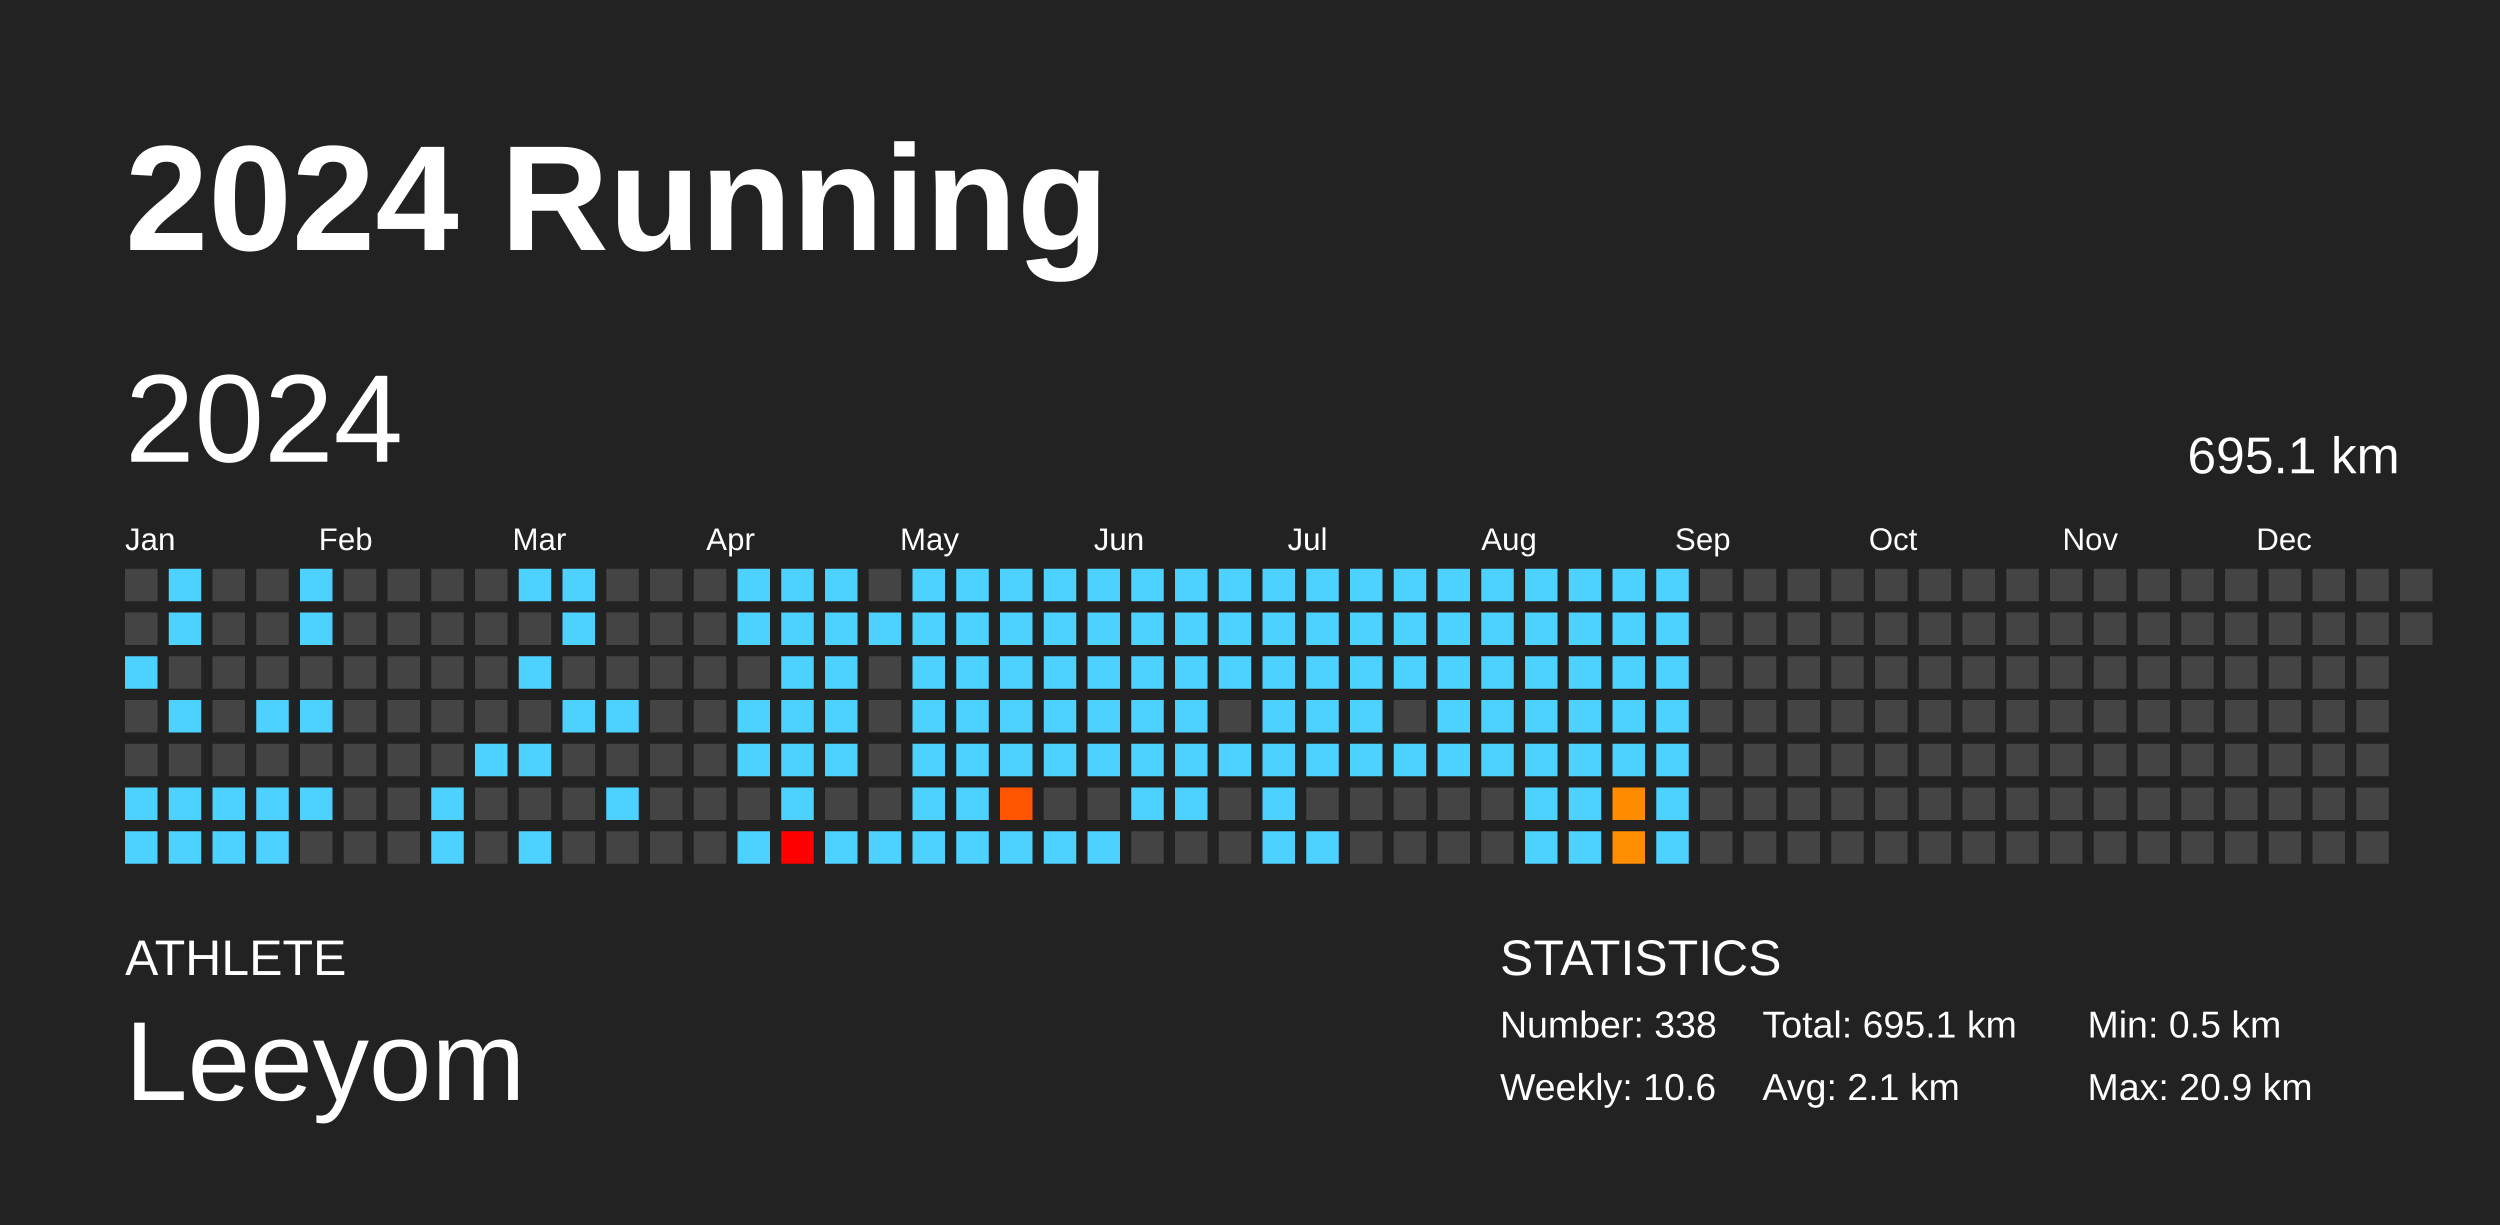
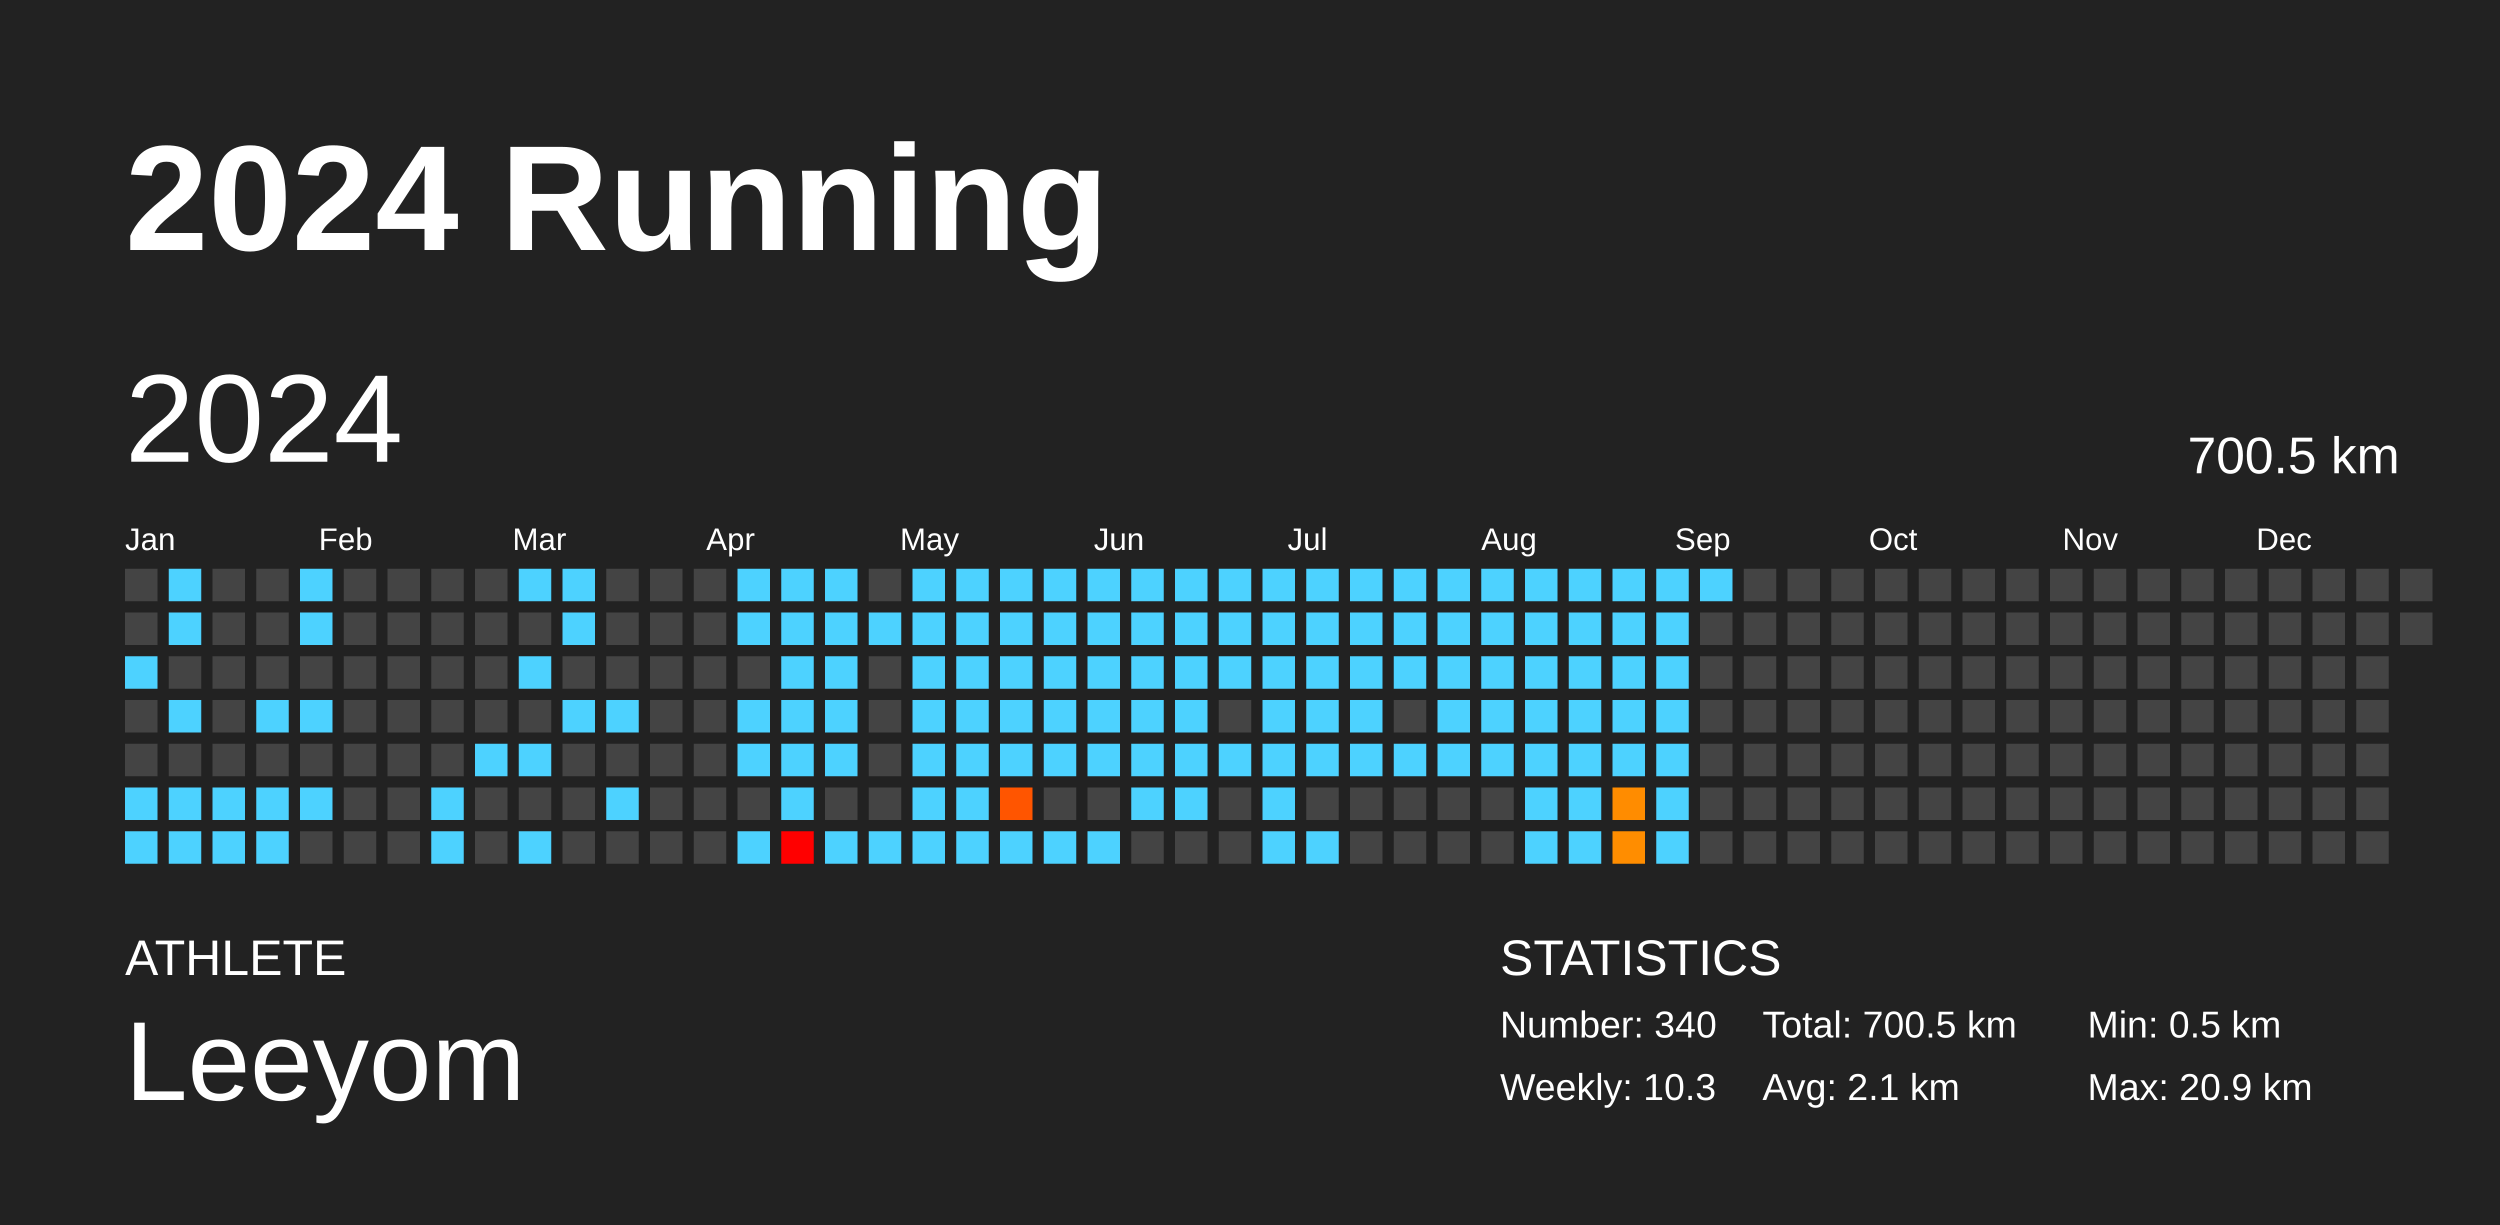
<svg xmlns="http://www.w3.org/2000/svg" baseProfile="full" height="98mm" version="1.1" viewBox="0,0,200,98" width="200mm">
  <defs />
  <rect fill="#222222" height="98" width="200" x="0" y="0" />
  <text fill="#FFFFFF" style="font-size:12px; font-family:Arial; font-weight:bold;" x="10" y="20">2024 Running</text>
  <text fill="#FFFFFF" style="font-size:4px; font-family:Arial" x="10" y="78">ATHLETE</text>
  <text fill="#FFFFFF" style="font-size:9px; font-family:Arial" x="10" y="88">Leeyom</text>
  <text fill="#FFFFFF" style="font-size:4px; font-family:Arial" x="120" y="78">STATISTICS</text>
-   <text fill="#FFFFFF" style="font-size:3px; font-family:Arial" x="120" y="83">Number: 338</text>
-   <text fill="#FFFFFF" style="font-size:3px; font-family:Arial" x="120" y="88">Weekly: 10.6</text>
-   <text fill="#FFFFFF" style="font-size:3px; font-family:Arial" x="141" y="83">Total: 695.1 km</text>
+   <text fill="#FFFFFF" style="font-size:3px; font-family:Arial" x="120" y="83">Number: 340</text>
+   <text fill="#FFFFFF" style="font-size:3px; font-family:Arial" x="120" y="88">Weekly: 10.3</text>
+   <text fill="#FFFFFF" style="font-size:3px; font-family:Arial" x="141" y="83">Total: 700.5 km</text>
  <text fill="#FFFFFF" style="font-size:3px; font-family:Arial" x="141" y="88">Avg: 2.1 km</text>
  <text fill="#FFFFFF" style="font-size:3px; font-family:Arial" x="167" y="83">Min: 0.5 km</text>
  <text fill="#FFFFFF" style="font-size:3px; font-family:Arial" x="167" y="88">Max: 20.9 km</text>
  <text dominant-baseline="hanging" fill="#FFFFFF" style="font-size:10.0px; font-family:Arial;" x="10" y="30">2024</text>
-   <text dominant-baseline="hanging" fill="#FFFFFF" style="font-size:4.125px; font-family:Arial;" x="175" y="35">695.1 km</text>
+   <text dominant-baseline="hanging" fill="#FFFFFF" style="font-size:4.125px; font-family:Arial;" x="175" y="35">700.5 km</text>
  <text fill="#FFFFFF" style="font-size:2.5px; font-family:Arial" x="10.0" y="44">Jan</text>
  <text fill="#FFFFFF" style="font-size:2.5px; font-family:Arial" x="25.5" y="44">Feb</text>
  <text fill="#FFFFFF" style="font-size:2.5px; font-family:Arial" x="41.0" y="44">Mar</text>
  <text fill="#FFFFFF" style="font-size:2.5px; font-family:Arial" x="56.5" y="44">Apr</text>
  <text fill="#FFFFFF" style="font-size:2.5px; font-family:Arial" x="72.0" y="44">May</text>
  <text fill="#FFFFFF" style="font-size:2.5px; font-family:Arial" x="87.5" y="44">Jun</text>
  <text fill="#FFFFFF" style="font-size:2.5px; font-family:Arial" x="103.0" y="44">Jul</text>
  <text fill="#FFFFFF" style="font-size:2.5px; font-family:Arial" x="118.5" y="44">Aug</text>
  <text fill="#FFFFFF" style="font-size:2.5px; font-family:Arial" x="134.0" y="44">Sep</text>
  <text fill="#FFFFFF" style="font-size:2.5px; font-family:Arial" x="149.5" y="44">Oct</text>
  <text fill="#FFFFFF" style="font-size:2.5px; font-family:Arial" x="165.0" y="44">Nov</text>
  <text fill="#FFFFFF" style="font-size:2.5px; font-family:Arial" x="180.5" y="44">Dec</text>
  <rect fill="#444444" height="2.6" width="2.6" x="10.0" y="45.5" />
  <rect fill="#444444" height="2.6" width="2.6" x="10.0" y="49.0" />
  <rect fill="#4dd2ff" height="2.6" width="2.6" x="10.0" y="52.5" />
  <rect fill="#444444" height="2.6" width="2.6" x="10.0" y="56.0" />
  <rect fill="#444444" height="2.6" width="2.6" x="10.0" y="59.5" />
  <rect fill="#4dd2ff" height="2.6" width="2.6" x="10.0" y="63.0" />
  <rect fill="#4dd2ff" height="2.6" width="2.6" x="10.0" y="66.5" />
  <rect fill="#4dd2ff" height="2.6" width="2.6" x="13.5" y="45.5" />
  <rect fill="#4dd2ff" height="2.6" width="2.6" x="13.5" y="49.0" />
  <rect fill="#444444" height="2.6" width="2.6" x="13.5" y="52.5" />
  <rect fill="#4dd2ff" height="2.6" width="2.6" x="13.5" y="56.0" />
  <rect fill="#444444" height="2.6" width="2.6" x="13.5" y="59.5" />
  <rect fill="#4dd2ff" height="2.6" width="2.6" x="13.5" y="63.0" />
  <rect fill="#4dd2ff" height="2.6" width="2.6" x="13.5" y="66.5" />
  <rect fill="#444444" height="2.6" width="2.6" x="17.0" y="45.5" />
  <rect fill="#444444" height="2.6" width="2.6" x="17.0" y="49.0" />
  <rect fill="#444444" height="2.6" width="2.6" x="17.0" y="52.5" />
  <rect fill="#444444" height="2.6" width="2.6" x="17.0" y="56.0" />
  <rect fill="#444444" height="2.6" width="2.6" x="17.0" y="59.5" />
  <rect fill="#4dd2ff" height="2.6" width="2.6" x="17.0" y="63.0" />
  <rect fill="#4dd2ff" height="2.6" width="2.6" x="17.0" y="66.5" />
  <rect fill="#444444" height="2.6" width="2.6" x="20.5" y="45.5" />
  <rect fill="#444444" height="2.6" width="2.6" x="20.5" y="49.0" />
  <rect fill="#444444" height="2.6" width="2.6" x="20.5" y="52.5" />
  <rect fill="#4dd2ff" height="2.6" width="2.6" x="20.5" y="56.0" />
  <rect fill="#444444" height="2.6" width="2.6" x="20.5" y="59.5" />
  <rect fill="#4dd2ff" height="2.6" width="2.6" x="20.5" y="63.0" />
  <rect fill="#4dd2ff" height="2.6" width="2.6" x="20.5" y="66.5" />
  <rect fill="#4dd2ff" height="2.6" width="2.6" x="24.0" y="45.5" />
  <rect fill="#4dd2ff" height="2.6" width="2.6" x="24.0" y="49.0" />
  <rect fill="#444444" height="2.6" width="2.6" x="24.0" y="52.5" />
  <rect fill="#4dd2ff" height="2.6" width="2.6" x="24.0" y="56.0" />
  <rect fill="#444444" height="2.6" width="2.6" x="24.0" y="59.5" />
  <rect fill="#4dd2ff" height="2.6" width="2.6" x="24.0" y="63.0" />
  <rect fill="#444444" height="2.6" width="2.6" x="24.0" y="66.5" />
  <rect fill="#444444" height="2.6" width="2.6" x="27.5" y="45.5" />
  <rect fill="#444444" height="2.6" width="2.6" x="27.5" y="49.0" />
  <rect fill="#444444" height="2.6" width="2.6" x="27.5" y="52.5" />
  <rect fill="#444444" height="2.6" width="2.6" x="27.5" y="56.0" />
  <rect fill="#444444" height="2.6" width="2.6" x="27.5" y="59.5" />
  <rect fill="#444444" height="2.6" width="2.6" x="27.5" y="63.0" />
  <rect fill="#444444" height="2.6" width="2.6" x="27.5" y="66.5" />
  <rect fill="#444444" height="2.6" width="2.6" x="31.0" y="45.5" />
  <rect fill="#444444" height="2.6" width="2.6" x="31.0" y="49.0" />
  <rect fill="#444444" height="2.6" width="2.6" x="31.0" y="52.5" />
  <rect fill="#444444" height="2.6" width="2.6" x="31.0" y="56.0" />
  <rect fill="#444444" height="2.6" width="2.6" x="31.0" y="59.5" />
  <rect fill="#444444" height="2.6" width="2.6" x="31.0" y="63.0" />
  <rect fill="#444444" height="2.6" width="2.6" x="31.0" y="66.5" />
  <rect fill="#444444" height="2.6" width="2.6" x="34.5" y="45.5" />
  <rect fill="#444444" height="2.6" width="2.6" x="34.5" y="49.0" />
  <rect fill="#444444" height="2.6" width="2.6" x="34.5" y="52.5" />
  <rect fill="#444444" height="2.6" width="2.6" x="34.5" y="56.0" />
  <rect fill="#444444" height="2.6" width="2.6" x="34.5" y="59.5" />
  <rect fill="#4dd2ff" height="2.6" width="2.6" x="34.5" y="63.0" />
  <rect fill="#4dd2ff" height="2.6" width="2.6" x="34.5" y="66.5" />
  <rect fill="#444444" height="2.6" width="2.6" x="38.0" y="45.5" />
  <rect fill="#444444" height="2.6" width="2.6" x="38.0" y="49.0" />
  <rect fill="#444444" height="2.6" width="2.6" x="38.0" y="52.5" />
  <rect fill="#444444" height="2.6" width="2.6" x="38.0" y="56.0" />
  <rect fill="#4dd2ff" height="2.6" width="2.6" x="38.0" y="59.5" />
  <rect fill="#444444" height="2.6" width="2.6" x="38.0" y="63.0" />
  <rect fill="#444444" height="2.6" width="2.6" x="38.0" y="66.5" />
  <rect fill="#4dd2ff" height="2.6" width="2.6" x="41.5" y="45.5" />
  <rect fill="#444444" height="2.6" width="2.6" x="41.5" y="49.0" />
  <rect fill="#4dd2ff" height="2.6" width="2.6" x="41.5" y="52.5" />
  <rect fill="#444444" height="2.6" width="2.6" x="41.5" y="56.0" />
  <rect fill="#4dd2ff" height="2.6" width="2.6" x="41.5" y="59.5" />
  <rect fill="#444444" height="2.6" width="2.6" x="41.5" y="63.0" />
  <rect fill="#4dd2ff" height="2.6" width="2.6" x="41.5" y="66.5" />
  <rect fill="#4dd2ff" height="2.6" width="2.6" x="45.0" y="45.5" />
  <rect fill="#4dd2ff" height="2.6" width="2.6" x="45.0" y="49.0" />
  <rect fill="#444444" height="2.6" width="2.6" x="45.0" y="52.5" />
  <rect fill="#4dd2ff" height="2.6" width="2.6" x="45.0" y="56.0" />
  <rect fill="#444444" height="2.6" width="2.6" x="45.0" y="59.5" />
  <rect fill="#444444" height="2.6" width="2.6" x="45.0" y="63.0" />
  <rect fill="#444444" height="2.6" width="2.6" x="45.0" y="66.5" />
  <rect fill="#444444" height="2.6" width="2.6" x="48.5" y="45.5" />
  <rect fill="#444444" height="2.6" width="2.6" x="48.5" y="49.0" />
  <rect fill="#444444" height="2.6" width="2.6" x="48.5" y="52.5" />
  <rect fill="#4dd2ff" height="2.6" width="2.6" x="48.5" y="56.0" />
  <rect fill="#444444" height="2.6" width="2.6" x="48.5" y="59.5" />
  <rect fill="#4dd2ff" height="2.6" width="2.6" x="48.5" y="63.0" />
  <rect fill="#444444" height="2.6" width="2.6" x="48.5" y="66.5" />
  <rect fill="#444444" height="2.6" width="2.6" x="52.0" y="45.5" />
  <rect fill="#444444" height="2.6" width="2.6" x="52.0" y="49.0" />
  <rect fill="#444444" height="2.6" width="2.6" x="52.0" y="52.5" />
  <rect fill="#444444" height="2.6" width="2.6" x="52.0" y="56.0" />
  <rect fill="#444444" height="2.6" width="2.6" x="52.0" y="59.5" />
  <rect fill="#444444" height="2.6" width="2.6" x="52.0" y="63.0" />
  <rect fill="#444444" height="2.6" width="2.6" x="52.0" y="66.5" />
  <rect fill="#444444" height="2.6" width="2.6" x="55.5" y="45.5" />
  <rect fill="#444444" height="2.6" width="2.6" x="55.5" y="49.0" />
  <rect fill="#444444" height="2.6" width="2.6" x="55.5" y="52.5" />
  <rect fill="#444444" height="2.6" width="2.6" x="55.5" y="56.0" />
  <rect fill="#444444" height="2.6" width="2.6" x="55.5" y="59.5" />
  <rect fill="#444444" height="2.6" width="2.6" x="55.5" y="63.0" />
  <rect fill="#444444" height="2.6" width="2.6" x="55.5" y="66.5" />
  <rect fill="#4dd2ff" height="2.6" width="2.6" x="59.0" y="45.5" />
  <rect fill="#4dd2ff" height="2.6" width="2.6" x="59.0" y="49.0" />
  <rect fill="#444444" height="2.6" width="2.6" x="59.0" y="52.5" />
  <rect fill="#4dd2ff" height="2.6" width="2.6" x="59.0" y="56.0" />
  <rect fill="#4dd2ff" height="2.6" width="2.6" x="59.0" y="59.5" />
  <rect fill="#444444" height="2.6" width="2.6" x="59.0" y="63.0" />
  <rect fill="#4dd2ff" height="2.6" width="2.6" x="59.0" y="66.5" />
  <rect fill="#4dd2ff" height="2.6" width="2.6" x="62.5" y="45.5" />
  <rect fill="#4dd2ff" height="2.6" width="2.6" x="62.5" y="49.0" />
  <rect fill="#4dd2ff" height="2.6" width="2.6" x="62.5" y="52.5" />
  <rect fill="#4dd2ff" height="2.6" width="2.6" x="62.5" y="56.0" />
  <rect fill="#4dd2ff" height="2.6" width="2.6" x="62.5" y="59.5" />
  <rect fill="#4dd2ff" height="2.6" width="2.6" x="62.5" y="63.0" />
  <rect fill="red" height="2.6" width="2.6" x="62.5" y="66.5" />
  <rect fill="#4dd2ff" height="2.6" width="2.6" x="66.0" y="45.5" />
  <rect fill="#4dd2ff" height="2.6" width="2.6" x="66.0" y="49.0" />
  <rect fill="#4dd2ff" height="2.6" width="2.6" x="66.0" y="52.5" />
  <rect fill="#4dd2ff" height="2.6" width="2.6" x="66.0" y="56.0" />
  <rect fill="#4dd2ff" height="2.6" width="2.6" x="66.0" y="59.5" />
  <rect fill="#444444" height="2.6" width="2.6" x="66.0" y="63.0" />
  <rect fill="#4dd2ff" height="2.6" width="2.6" x="66.0" y="66.5" />
  <rect fill="#444444" height="2.6" width="2.6" x="69.5" y="45.5" />
  <rect fill="#4dd2ff" height="2.6" width="2.6" x="69.5" y="49.0" />
  <rect fill="#444444" height="2.6" width="2.6" x="69.5" y="52.5" />
  <rect fill="#444444" height="2.6" width="2.6" x="69.5" y="56.0" />
  <rect fill="#444444" height="2.6" width="2.6" x="69.5" y="59.5" />
  <rect fill="#444444" height="2.6" width="2.6" x="69.5" y="63.0" />
  <rect fill="#4dd2ff" height="2.6" width="2.6" x="69.5" y="66.5" />
  <rect fill="#4dd2ff" height="2.6" width="2.6" x="73.0" y="45.5" />
  <rect fill="#4dd2ff" height="2.6" width="2.6" x="73.0" y="49.0" />
  <rect fill="#4dd2ff" height="2.6" width="2.6" x="73.0" y="52.5" />
  <rect fill="#4dd2ff" height="2.6" width="2.6" x="73.0" y="56.0" />
  <rect fill="#4dd2ff" height="2.6" width="2.6" x="73.0" y="59.5" />
  <rect fill="#4dd2ff" height="2.6" width="2.6" x="73.0" y="63.0" />
  <rect fill="#4dd2ff" height="2.6" width="2.6" x="73.0" y="66.5" />
  <rect fill="#4dd2ff" height="2.6" width="2.6" x="76.5" y="45.5" />
  <rect fill="#4dd2ff" height="2.6" width="2.6" x="76.5" y="49.0" />
  <rect fill="#4dd2ff" height="2.6" width="2.6" x="76.5" y="52.5" />
  <rect fill="#4dd2ff" height="2.6" width="2.6" x="76.5" y="56.0" />
  <rect fill="#4dd2ff" height="2.6" width="2.6" x="76.5" y="59.5" />
  <rect fill="#4dd2ff" height="2.6" width="2.6" x="76.5" y="63.0" />
  <rect fill="#4dd2ff" height="2.6" width="2.6" x="76.5" y="66.5" />
  <rect fill="#4dd2ff" height="2.6" width="2.6" x="80.0" y="45.5" />
  <rect fill="#4dd2ff" height="2.6" width="2.6" x="80.0" y="49.0" />
  <rect fill="#4dd2ff" height="2.6" width="2.6" x="80.0" y="52.5" />
  <rect fill="#4dd2ff" height="2.6" width="2.6" x="80.0" y="56.0" />
  <rect fill="#4dd2ff" height="2.6" width="2.6" x="80.0" y="59.5" />
  <rect fill="#ff5500" height="2.6" width="2.6" x="80.0" y="63.0" />
  <rect fill="#4dd2ff" height="2.6" width="2.6" x="80.0" y="66.5" />
  <rect fill="#4dd2ff" height="2.6" width="2.6" x="83.5" y="45.5" />
  <rect fill="#4dd2ff" height="2.6" width="2.6" x="83.5" y="49.0" />
  <rect fill="#4dd2ff" height="2.6" width="2.6" x="83.5" y="52.5" />
  <rect fill="#4dd2ff" height="2.6" width="2.6" x="83.5" y="56.0" />
  <rect fill="#4dd2ff" height="2.6" width="2.6" x="83.5" y="59.5" />
  <rect fill="#444444" height="2.6" width="2.6" x="83.5" y="63.0" />
  <rect fill="#4dd2ff" height="2.6" width="2.6" x="83.5" y="66.5" />
  <rect fill="#4dd2ff" height="2.6" width="2.6" x="87.0" y="45.5" />
  <rect fill="#4dd2ff" height="2.6" width="2.6" x="87.0" y="49.0" />
  <rect fill="#4dd2ff" height="2.6" width="2.6" x="87.0" y="52.5" />
  <rect fill="#4dd2ff" height="2.6" width="2.6" x="87.0" y="56.0" />
  <rect fill="#4dd2ff" height="2.6" width="2.6" x="87.0" y="59.5" />
  <rect fill="#444444" height="2.6" width="2.6" x="87.0" y="63.0" />
  <rect fill="#4dd2ff" height="2.6" width="2.6" x="87.0" y="66.5" />
  <rect fill="#4dd2ff" height="2.6" width="2.6" x="90.5" y="45.5" />
  <rect fill="#4dd2ff" height="2.6" width="2.6" x="90.5" y="49.0" />
  <rect fill="#4dd2ff" height="2.6" width="2.6" x="90.5" y="52.5" />
  <rect fill="#4dd2ff" height="2.6" width="2.6" x="90.5" y="56.0" />
  <rect fill="#4dd2ff" height="2.6" width="2.6" x="90.5" y="59.5" />
  <rect fill="#4dd2ff" height="2.6" width="2.6" x="90.5" y="63.0" />
  <rect fill="#444444" height="2.6" width="2.6" x="90.5" y="66.5" />
  <rect fill="#4dd2ff" height="2.6" width="2.6" x="94.0" y="45.5" />
  <rect fill="#4dd2ff" height="2.6" width="2.6" x="94.0" y="49.0" />
  <rect fill="#4dd2ff" height="2.6" width="2.6" x="94.0" y="52.5" />
  <rect fill="#4dd2ff" height="2.6" width="2.6" x="94.0" y="56.0" />
  <rect fill="#4dd2ff" height="2.6" width="2.6" x="94.0" y="59.5" />
  <rect fill="#4dd2ff" height="2.6" width="2.6" x="94.0" y="63.0" />
  <rect fill="#444444" height="2.6" width="2.6" x="94.0" y="66.5" />
  <rect fill="#4dd2ff" height="2.6" width="2.6" x="97.5" y="45.5" />
  <rect fill="#4dd2ff" height="2.6" width="2.6" x="97.5" y="49.0" />
  <rect fill="#4dd2ff" height="2.6" width="2.6" x="97.5" y="52.5" />
  <rect fill="#444444" height="2.6" width="2.6" x="97.5" y="56.0" />
  <rect fill="#4dd2ff" height="2.6" width="2.6" x="97.5" y="59.5" />
  <rect fill="#444444" height="2.6" width="2.6" x="97.5" y="63.0" />
  <rect fill="#444444" height="2.6" width="2.6" x="97.5" y="66.5" />
  <rect fill="#4dd2ff" height="2.6" width="2.6" x="101.0" y="45.5" />
  <rect fill="#4dd2ff" height="2.6" width="2.6" x="101.0" y="49.0" />
  <rect fill="#4dd2ff" height="2.6" width="2.6" x="101.0" y="52.5" />
  <rect fill="#4dd2ff" height="2.6" width="2.6" x="101.0" y="56.0" />
  <rect fill="#4dd2ff" height="2.6" width="2.6" x="101.0" y="59.5" />
  <rect fill="#4dd2ff" height="2.6" width="2.6" x="101.0" y="63.0" />
  <rect fill="#4dd2ff" height="2.6" width="2.6" x="101.0" y="66.5" />
  <rect fill="#4dd2ff" height="2.6" width="2.6" x="104.5" y="45.5" />
  <rect fill="#4dd2ff" height="2.6" width="2.6" x="104.5" y="49.0" />
  <rect fill="#4dd2ff" height="2.6" width="2.6" x="104.5" y="52.5" />
  <rect fill="#4dd2ff" height="2.6" width="2.6" x="104.5" y="56.0" />
  <rect fill="#4dd2ff" height="2.6" width="2.6" x="104.5" y="59.5" />
  <rect fill="#444444" height="2.6" width="2.6" x="104.5" y="63.0" />
  <rect fill="#4dd2ff" height="2.6" width="2.6" x="104.5" y="66.5" />
  <rect fill="#4dd2ff" height="2.6" width="2.6" x="108.0" y="45.5" />
  <rect fill="#4dd2ff" height="2.6" width="2.6" x="108.0" y="49.0" />
  <rect fill="#4dd2ff" height="2.6" width="2.6" x="108.0" y="52.5" />
  <rect fill="#4dd2ff" height="2.6" width="2.6" x="108.0" y="56.0" />
  <rect fill="#4dd2ff" height="2.6" width="2.6" x="108.0" y="59.5" />
  <rect fill="#444444" height="2.6" width="2.6" x="108.0" y="63.0" />
  <rect fill="#444444" height="2.6" width="2.6" x="108.0" y="66.5" />
  <rect fill="#4dd2ff" height="2.6" width="2.6" x="111.5" y="45.5" />
  <rect fill="#4dd2ff" height="2.6" width="2.6" x="111.5" y="49.0" />
  <rect fill="#4dd2ff" height="2.6" width="2.6" x="111.5" y="52.5" />
  <rect fill="#444444" height="2.6" width="2.6" x="111.5" y="56.0" />
  <rect fill="#4dd2ff" height="2.6" width="2.6" x="111.5" y="59.5" />
  <rect fill="#444444" height="2.6" width="2.6" x="111.5" y="63.0" />
  <rect fill="#444444" height="2.6" width="2.6" x="111.5" y="66.5" />
  <rect fill="#4dd2ff" height="2.6" width="2.6" x="115.0" y="45.5" />
  <rect fill="#4dd2ff" height="2.6" width="2.6" x="115.0" y="49.0" />
  <rect fill="#4dd2ff" height="2.6" width="2.6" x="115.0" y="52.5" />
  <rect fill="#4dd2ff" height="2.6" width="2.6" x="115.0" y="56.0" />
  <rect fill="#4dd2ff" height="2.6" width="2.6" x="115.0" y="59.5" />
  <rect fill="#444444" height="2.6" width="2.6" x="115.0" y="63.0" />
  <rect fill="#444444" height="2.6" width="2.6" x="115.0" y="66.5" />
  <rect fill="#4dd2ff" height="2.6" width="2.6" x="118.5" y="45.5" />
  <rect fill="#4dd2ff" height="2.6" width="2.6" x="118.5" y="49.0" />
  <rect fill="#4dd2ff" height="2.6" width="2.6" x="118.5" y="52.5" />
  <rect fill="#4dd2ff" height="2.6" width="2.6" x="118.5" y="56.0" />
  <rect fill="#4dd2ff" height="2.6" width="2.6" x="118.5" y="59.5" />
  <rect fill="#444444" height="2.6" width="2.6" x="118.5" y="63.0" />
  <rect fill="#444444" height="2.6" width="2.6" x="118.5" y="66.5" />
  <rect fill="#4dd2ff" height="2.6" width="2.6" x="122.0" y="45.5" />
  <rect fill="#4dd2ff" height="2.6" width="2.6" x="122.0" y="49.0" />
  <rect fill="#4dd2ff" height="2.6" width="2.6" x="122.0" y="52.5" />
  <rect fill="#4dd2ff" height="2.6" width="2.6" x="122.0" y="56.0" />
  <rect fill="#4dd2ff" height="2.6" width="2.6" x="122.0" y="59.5" />
  <rect fill="#4dd2ff" height="2.6" width="2.6" x="122.0" y="63.0" />
  <rect fill="#4dd2ff" height="2.6" width="2.6" x="122.0" y="66.5" />
  <rect fill="#4dd2ff" height="2.6" width="2.6" x="125.5" y="45.5" />
  <rect fill="#4dd2ff" height="2.6" width="2.6" x="125.5" y="49.0" />
  <rect fill="#4dd2ff" height="2.6" width="2.6" x="125.5" y="52.5" />
  <rect fill="#4dd2ff" height="2.6" width="2.6" x="125.5" y="56.0" />
  <rect fill="#4dd2ff" height="2.6" width="2.6" x="125.5" y="59.5" />
  <rect fill="#4dd2ff" height="2.6" width="2.6" x="125.5" y="63.0" />
  <rect fill="#4dd2ff" height="2.6" width="2.6" x="125.5" y="66.5" />
  <rect fill="#4dd2ff" height="2.6" width="2.6" x="129.0" y="45.5" />
  <rect fill="#4dd2ff" height="2.6" width="2.6" x="129.0" y="49.0" />
  <rect fill="#4dd2ff" height="2.6" width="2.6" x="129.0" y="52.5" />
  <rect fill="#4dd2ff" height="2.6" width="2.6" x="129.0" y="56.0" />
  <rect fill="#4dd2ff" height="2.6" width="2.6" x="129.0" y="59.5" />
  <rect fill="#ff8c00" height="2.6" width="2.6" x="129.0" y="63.0" />
  <rect fill="#ff8d00" height="2.6" width="2.6" x="129.0" y="66.5" />
  <rect fill="#4dd2ff" height="2.6" width="2.6" x="132.5" y="45.5" />
  <rect fill="#4dd2ff" height="2.6" width="2.6" x="132.5" y="49.0" />
  <rect fill="#4dd2ff" height="2.6" width="2.6" x="132.5" y="52.5" />
  <rect fill="#4dd2ff" height="2.6" width="2.6" x="132.5" y="56.0" />
  <rect fill="#4dd2ff" height="2.6" width="2.6" x="132.5" y="59.5" />
  <rect fill="#4dd2ff" height="2.6" width="2.6" x="132.5" y="63.0" />
  <rect fill="#4dd2ff" height="2.6" width="2.6" x="132.5" y="66.5" />
-   <rect fill="#444444" height="2.6" width="2.6" x="136.0" y="45.5" />
+   <rect fill="#4dd2ff" height="2.6" width="2.6" x="136.0" y="45.5" />
  <rect fill="#444444" height="2.6" width="2.6" x="136.0" y="49.0" />
  <rect fill="#444444" height="2.6" width="2.6" x="136.0" y="52.5" />
  <rect fill="#444444" height="2.6" width="2.6" x="136.0" y="56.0" />
  <rect fill="#444444" height="2.6" width="2.6" x="136.0" y="59.5" />
  <rect fill="#444444" height="2.6" width="2.6" x="136.0" y="63.0" />
  <rect fill="#444444" height="2.6" width="2.6" x="136.0" y="66.5" />
  <rect fill="#444444" height="2.6" width="2.6" x="139.5" y="45.5" />
  <rect fill="#444444" height="2.6" width="2.6" x="139.5" y="49.0" />
  <rect fill="#444444" height="2.6" width="2.6" x="139.5" y="52.5" />
  <rect fill="#444444" height="2.6" width="2.6" x="139.5" y="56.0" />
  <rect fill="#444444" height="2.6" width="2.6" x="139.5" y="59.5" />
  <rect fill="#444444" height="2.6" width="2.6" x="139.5" y="63.0" />
  <rect fill="#444444" height="2.6" width="2.6" x="139.5" y="66.5" />
  <rect fill="#444444" height="2.6" width="2.6" x="143.0" y="45.5" />
  <rect fill="#444444" height="2.6" width="2.6" x="143.0" y="49.0" />
  <rect fill="#444444" height="2.6" width="2.6" x="143.0" y="52.5" />
  <rect fill="#444444" height="2.6" width="2.6" x="143.0" y="56.0" />
  <rect fill="#444444" height="2.6" width="2.6" x="143.0" y="59.5" />
  <rect fill="#444444" height="2.6" width="2.6" x="143.0" y="63.0" />
  <rect fill="#444444" height="2.6" width="2.6" x="143.0" y="66.5" />
  <rect fill="#444444" height="2.6" width="2.6" x="146.5" y="45.5" />
  <rect fill="#444444" height="2.6" width="2.6" x="146.5" y="49.0" />
  <rect fill="#444444" height="2.6" width="2.6" x="146.5" y="52.5" />
  <rect fill="#444444" height="2.6" width="2.6" x="146.5" y="56.0" />
  <rect fill="#444444" height="2.6" width="2.6" x="146.5" y="59.5" />
  <rect fill="#444444" height="2.6" width="2.6" x="146.5" y="63.0" />
  <rect fill="#444444" height="2.6" width="2.6" x="146.5" y="66.5" />
  <rect fill="#444444" height="2.6" width="2.6" x="150.0" y="45.5" />
  <rect fill="#444444" height="2.6" width="2.6" x="150.0" y="49.0" />
  <rect fill="#444444" height="2.6" width="2.6" x="150.0" y="52.5" />
  <rect fill="#444444" height="2.6" width="2.6" x="150.0" y="56.0" />
  <rect fill="#444444" height="2.6" width="2.6" x="150.0" y="59.5" />
  <rect fill="#444444" height="2.6" width="2.6" x="150.0" y="63.0" />
  <rect fill="#444444" height="2.6" width="2.6" x="150.0" y="66.5" />
  <rect fill="#444444" height="2.6" width="2.6" x="153.5" y="45.5" />
  <rect fill="#444444" height="2.6" width="2.6" x="153.5" y="49.0" />
  <rect fill="#444444" height="2.6" width="2.6" x="153.5" y="52.5" />
  <rect fill="#444444" height="2.6" width="2.6" x="153.5" y="56.0" />
  <rect fill="#444444" height="2.6" width="2.6" x="153.5" y="59.5" />
  <rect fill="#444444" height="2.6" width="2.6" x="153.5" y="63.0" />
  <rect fill="#444444" height="2.6" width="2.6" x="153.5" y="66.5" />
  <rect fill="#444444" height="2.6" width="2.6" x="157.0" y="45.5" />
  <rect fill="#444444" height="2.6" width="2.6" x="157.0" y="49.0" />
  <rect fill="#444444" height="2.6" width="2.6" x="157.0" y="52.5" />
  <rect fill="#444444" height="2.6" width="2.6" x="157.0" y="56.0" />
  <rect fill="#444444" height="2.6" width="2.6" x="157.0" y="59.5" />
  <rect fill="#444444" height="2.6" width="2.6" x="157.0" y="63.0" />
  <rect fill="#444444" height="2.6" width="2.6" x="157.0" y="66.5" />
  <rect fill="#444444" height="2.6" width="2.6" x="160.5" y="45.5" />
  <rect fill="#444444" height="2.6" width="2.6" x="160.5" y="49.0" />
  <rect fill="#444444" height="2.6" width="2.6" x="160.5" y="52.5" />
  <rect fill="#444444" height="2.6" width="2.6" x="160.5" y="56.0" />
  <rect fill="#444444" height="2.6" width="2.6" x="160.5" y="59.5" />
  <rect fill="#444444" height="2.6" width="2.6" x="160.5" y="63.0" />
  <rect fill="#444444" height="2.6" width="2.6" x="160.5" y="66.5" />
  <rect fill="#444444" height="2.6" width="2.6" x="164.0" y="45.5" />
  <rect fill="#444444" height="2.6" width="2.6" x="164.0" y="49.0" />
  <rect fill="#444444" height="2.6" width="2.6" x="164.0" y="52.5" />
  <rect fill="#444444" height="2.6" width="2.6" x="164.0" y="56.0" />
  <rect fill="#444444" height="2.6" width="2.6" x="164.0" y="59.5" />
  <rect fill="#444444" height="2.6" width="2.6" x="164.0" y="63.0" />
  <rect fill="#444444" height="2.6" width="2.6" x="164.0" y="66.5" />
  <rect fill="#444444" height="2.6" width="2.6" x="167.5" y="45.5" />
  <rect fill="#444444" height="2.6" width="2.6" x="167.5" y="49.0" />
  <rect fill="#444444" height="2.6" width="2.6" x="167.5" y="52.5" />
  <rect fill="#444444" height="2.6" width="2.6" x="167.5" y="56.0" />
  <rect fill="#444444" height="2.6" width="2.6" x="167.5" y="59.5" />
  <rect fill="#444444" height="2.6" width="2.6" x="167.5" y="63.0" />
  <rect fill="#444444" height="2.6" width="2.6" x="167.5" y="66.5" />
  <rect fill="#444444" height="2.6" width="2.6" x="171.0" y="45.5" />
  <rect fill="#444444" height="2.6" width="2.6" x="171.0" y="49.0" />
  <rect fill="#444444" height="2.6" width="2.6" x="171.0" y="52.5" />
  <rect fill="#444444" height="2.6" width="2.6" x="171.0" y="56.0" />
  <rect fill="#444444" height="2.6" width="2.6" x="171.0" y="59.5" />
  <rect fill="#444444" height="2.6" width="2.6" x="171.0" y="63.0" />
  <rect fill="#444444" height="2.6" width="2.6" x="171.0" y="66.5" />
  <rect fill="#444444" height="2.6" width="2.6" x="174.5" y="45.5" />
  <rect fill="#444444" height="2.6" width="2.6" x="174.5" y="49.0" />
  <rect fill="#444444" height="2.6" width="2.6" x="174.5" y="52.5" />
  <rect fill="#444444" height="2.6" width="2.6" x="174.5" y="56.0" />
  <rect fill="#444444" height="2.6" width="2.6" x="174.5" y="59.5" />
  <rect fill="#444444" height="2.6" width="2.6" x="174.5" y="63.0" />
  <rect fill="#444444" height="2.6" width="2.6" x="174.5" y="66.5" />
  <rect fill="#444444" height="2.6" width="2.6" x="178.0" y="45.5" />
  <rect fill="#444444" height="2.6" width="2.6" x="178.0" y="49.0" />
  <rect fill="#444444" height="2.6" width="2.6" x="178.0" y="52.5" />
  <rect fill="#444444" height="2.6" width="2.6" x="178.0" y="56.0" />
  <rect fill="#444444" height="2.6" width="2.6" x="178.0" y="59.5" />
  <rect fill="#444444" height="2.6" width="2.6" x="178.0" y="63.0" />
  <rect fill="#444444" height="2.6" width="2.6" x="178.0" y="66.5" />
  <rect fill="#444444" height="2.6" width="2.6" x="181.5" y="45.5" />
  <rect fill="#444444" height="2.6" width="2.6" x="181.5" y="49.0" />
  <rect fill="#444444" height="2.6" width="2.6" x="181.5" y="52.5" />
  <rect fill="#444444" height="2.6" width="2.6" x="181.5" y="56.0" />
  <rect fill="#444444" height="2.6" width="2.6" x="181.5" y="59.5" />
  <rect fill="#444444" height="2.6" width="2.6" x="181.5" y="63.0" />
  <rect fill="#444444" height="2.6" width="2.6" x="181.5" y="66.5" />
  <rect fill="#444444" height="2.6" width="2.6" x="185.0" y="45.5" />
  <rect fill="#444444" height="2.6" width="2.6" x="185.0" y="49.0" />
  <rect fill="#444444" height="2.6" width="2.6" x="185.0" y="52.5" />
  <rect fill="#444444" height="2.6" width="2.6" x="185.0" y="56.0" />
  <rect fill="#444444" height="2.6" width="2.6" x="185.0" y="59.5" />
  <rect fill="#444444" height="2.6" width="2.6" x="185.0" y="63.0" />
  <rect fill="#444444" height="2.6" width="2.6" x="185.0" y="66.5" />
  <rect fill="#444444" height="2.6" width="2.6" x="188.5" y="45.5" />
  <rect fill="#444444" height="2.6" width="2.6" x="188.5" y="49.0" />
  <rect fill="#444444" height="2.6" width="2.6" x="188.5" y="52.5" />
  <rect fill="#444444" height="2.6" width="2.6" x="188.5" y="56.0" />
  <rect fill="#444444" height="2.6" width="2.6" x="188.5" y="59.5" />
  <rect fill="#444444" height="2.6" width="2.6" x="188.5" y="63.0" />
  <rect fill="#444444" height="2.6" width="2.6" x="188.5" y="66.5" />
  <rect fill="#444444" height="2.6" width="2.6" x="192.0" y="45.5" />
  <rect fill="#444444" height="2.6" width="2.6" x="192.0" y="49.0" />
</svg>
